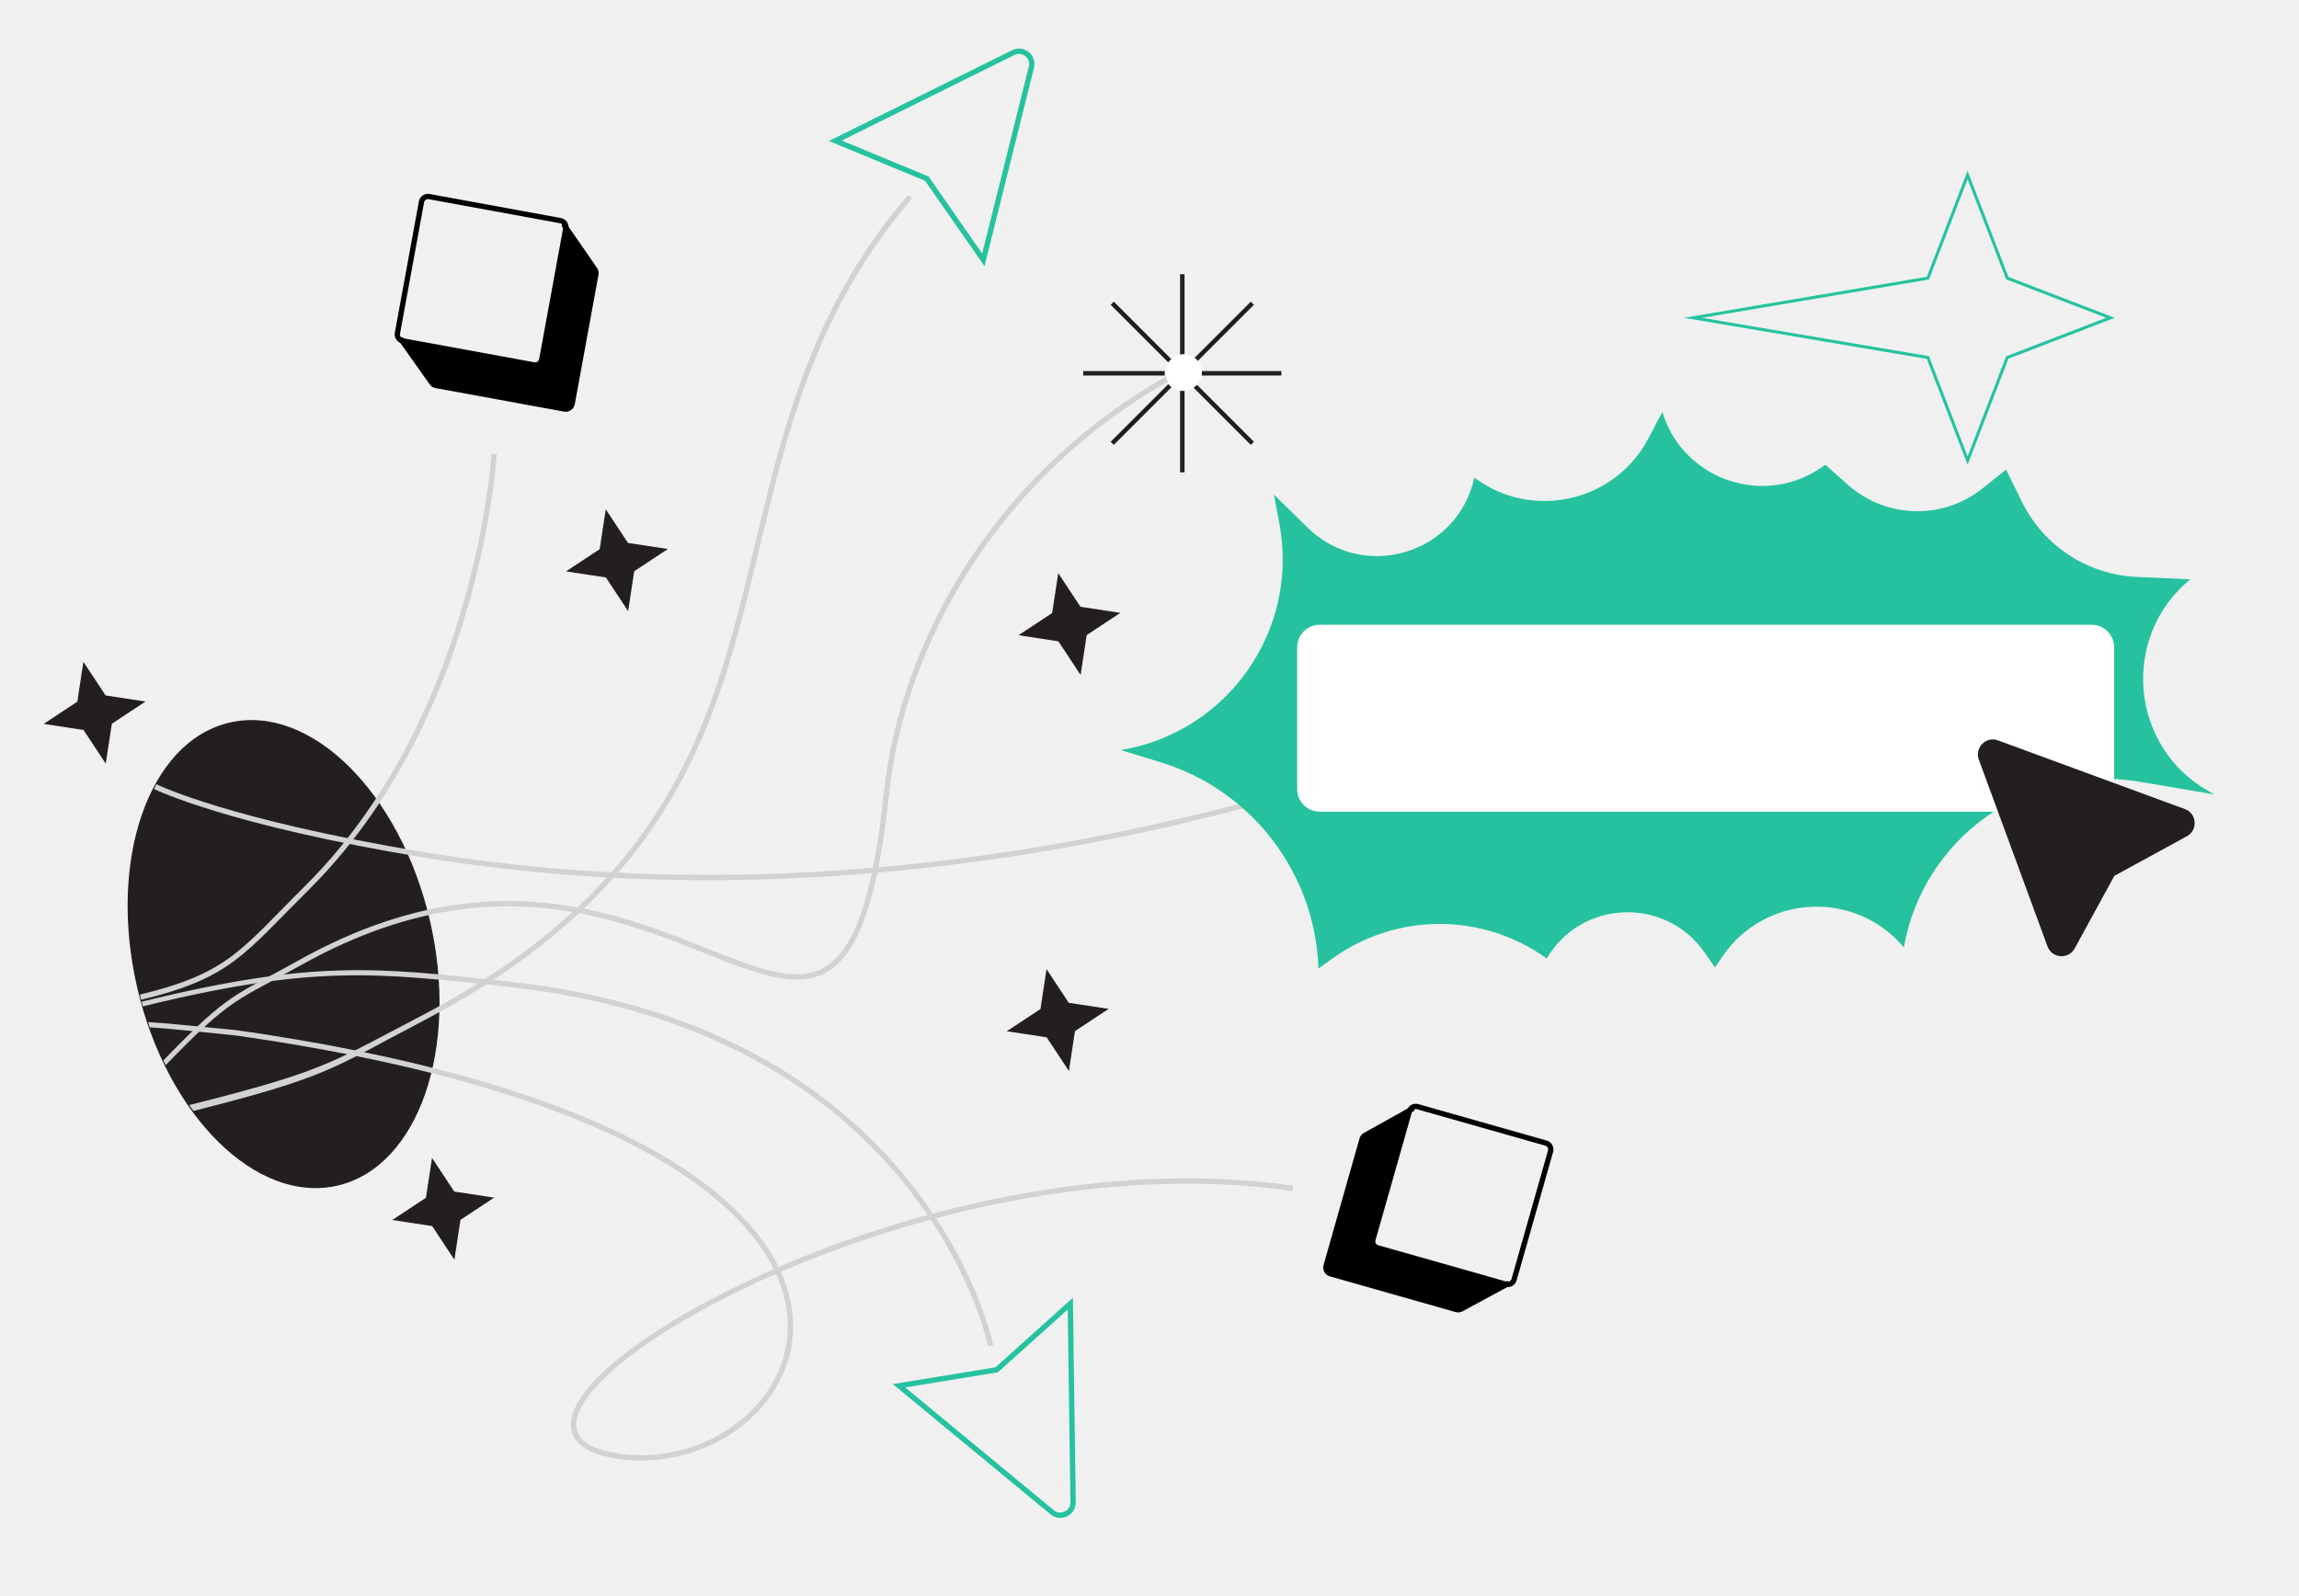
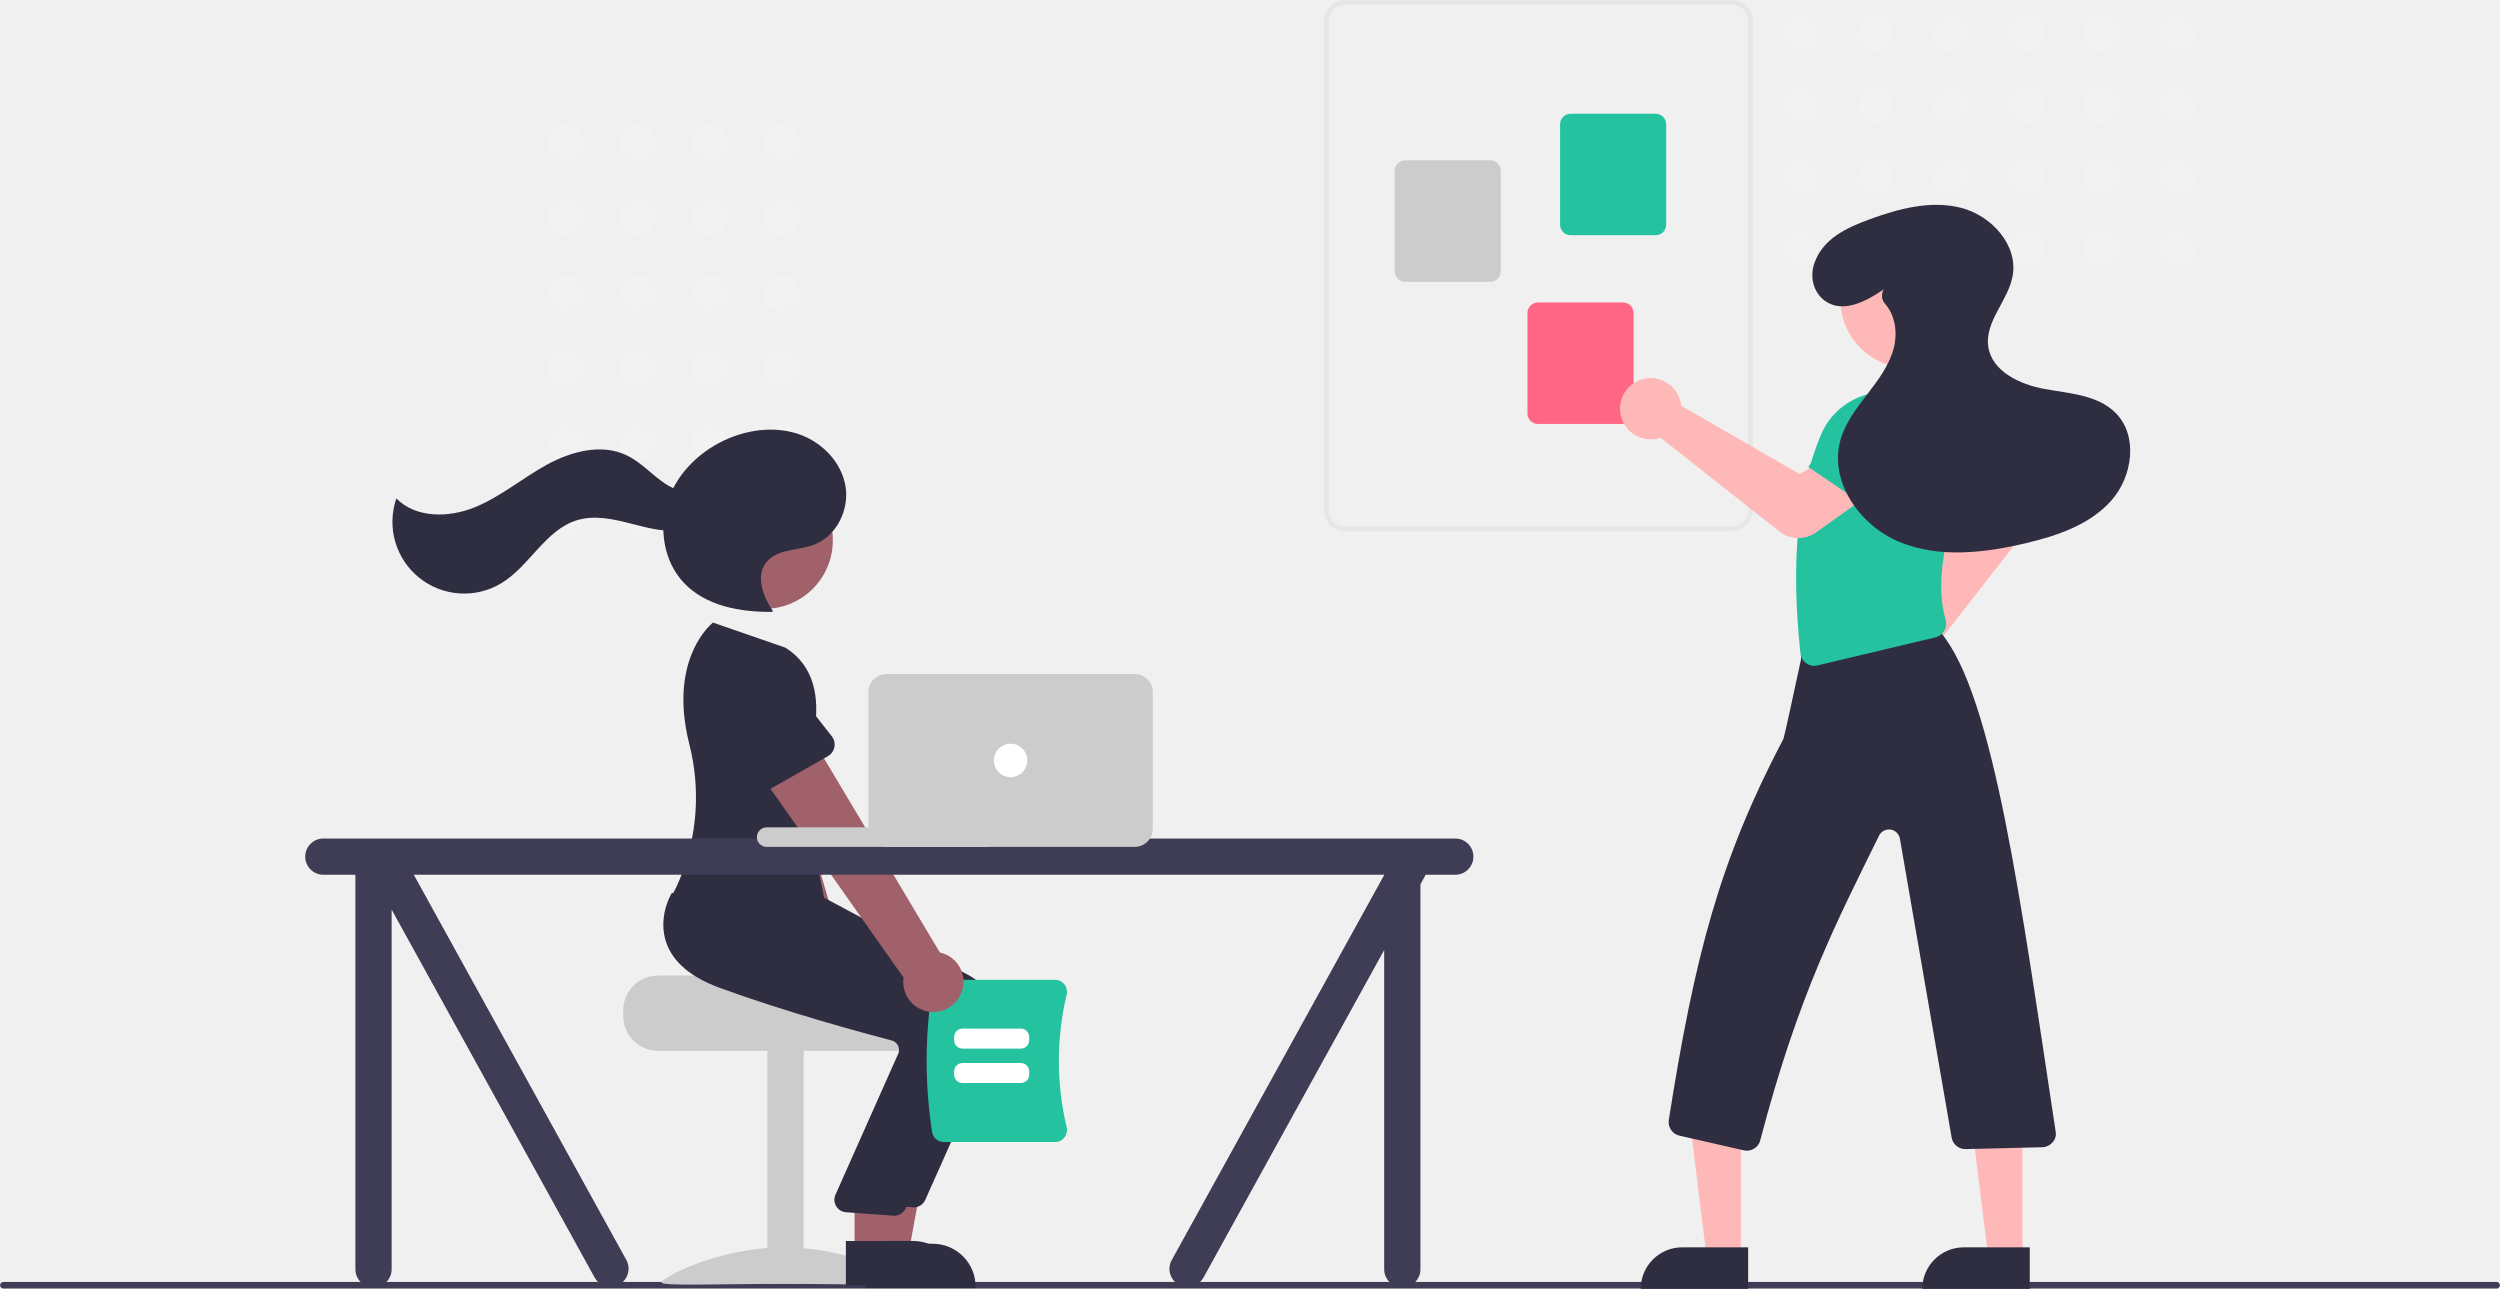
- <svg xmlns="http://www.w3.org/2000/svg" width="291" height="202" viewBox="0 0 291 202" fill="none">
-   <g clip-path="url(#clip0_6_1534)">
-     <path d="M54.685 146.603L57.499 150.864L62.547 151.633L58.285 154.447L57.517 159.495L54.702 155.236L49.654 154.465L53.916 151.651L54.685 146.603Z" fill="#231F20" />
-     <path d="M132.467 122.705L135.28 126.966L140.329 127.735L136.067 130.549L135.298 135.597L132.483 131.337L127.436 130.567L131.698 127.753L132.467 122.705Z" fill="#231F20" />
-     <path d="M76.675 64.48L79.489 68.742L84.538 69.511L80.276 72.325L79.507 77.373L76.692 73.113L71.645 72.343L75.907 69.529L76.675 64.48Z" fill="#231F20" />
-     <path d="M133.949 72.564L136.762 76.826L141.811 77.595L137.549 80.408L136.78 85.457L133.965 81.197L128.918 80.426L133.18 77.613L133.949 72.564Z" fill="#231F20" />
-     <path d="M10.556 83.791L13.37 88.052L18.418 88.821L14.157 91.635L13.387 96.683L10.573 92.424L5.526 91.653L9.787 88.839L10.556 83.791Z" fill="#231F20" />
-     <path d="M113.005 175.239L126.007 173.115L135.804 164.307L136.165 190.19C136.176 190.962 135.75 191.65 135.054 191.984C134.357 192.317 133.555 192.219 132.96 191.727L113.005 175.239ZM135.149 165.803L126.311 173.749L114.581 175.666L133.39 191.207C133.786 191.534 134.298 191.597 134.762 191.375C135.225 191.153 135.497 190.713 135.49 190.199L135.149 165.803Z" fill="#26C2A0" />
-     <path d="M124.617 33.702L117.09 22.889L104.917 17.852L128.111 6.357L128.261 6.659L128.111 6.357C128.803 6.014 129.606 6.102 130.208 6.586C130.81 7.07 131.067 7.836 130.88 8.585L124.617 33.702ZM106.549 17.796L117.531 22.341L124.321 32.096L130.225 8.422C130.35 7.924 130.185 7.434 129.785 7.112C129.384 6.79 128.871 6.734 128.41 6.962L106.549 17.796Z" fill="#26C2A0" />
-     <path d="M178.565 140.134C178.726 140.044 178.93 140.102 179.02 140.263C179.11 140.424 179.052 140.628 178.891 140.718L178.565 140.134ZM184.965 165.73L185.124 166.025L185.124 166.025L184.965 165.73ZM172.727 144.324L168.179 160.342L167.535 160.159L172.083 144.141L172.727 144.324ZM168.524 160.962L184.429 165.478L184.247 166.122L168.342 161.605L168.524 160.962ZM178.891 140.718L172.965 144.023L172.639 143.439L178.565 140.134L178.891 140.718ZM184.806 165.436L190.853 162.159L191.172 162.747L185.124 166.025L184.806 165.436ZM168.179 160.342C168.103 160.608 168.258 160.886 168.524 160.962L168.342 161.605C167.719 161.429 167.358 160.781 167.535 160.159L168.179 160.342ZM172.083 144.141C172.168 143.843 172.368 143.59 172.639 143.439L172.965 144.023C172.849 144.088 172.763 144.196 172.727 144.324L172.083 144.141ZM184.429 165.478C184.555 165.514 184.69 165.499 184.806 165.436L185.124 166.025C184.856 166.17 184.541 166.205 184.247 166.122L184.429 165.478Z" fill="black" />
-     <path d="M178.719 140.781L174.103 157.038L173.459 156.855L178.075 140.599L178.719 140.781ZM174.449 157.657L190.705 162.273L190.522 162.917L174.266 158.301L174.449 157.657ZM195.595 145.052L179.339 140.436L179.522 139.792L195.778 144.408L195.595 145.052ZM191.325 161.928L195.941 145.671L196.584 145.854L191.968 162.111L191.325 161.928ZM195.778 144.408C196.4 144.585 196.761 145.232 196.584 145.854L195.941 145.671C196.017 145.405 195.862 145.127 195.595 145.052L195.778 144.408ZM174.103 157.038C174.027 157.304 174.182 157.582 174.449 157.657L174.266 158.301C173.644 158.124 173.283 157.477 173.459 156.855L174.103 157.038ZM178.075 140.599C178.252 139.977 178.9 139.615 179.522 139.792L179.339 140.436C179.072 140.36 178.795 140.515 178.719 140.781L178.075 140.599ZM190.705 162.273C190.972 162.349 191.249 162.194 191.325 161.928L191.968 162.111C191.792 162.733 191.144 163.094 190.522 162.917L190.705 162.273Z" fill="black" />
-     <path d="M190.32 162.64L184.59 165.935C180.139 164.65 170.894 161.982 169.521 161.593C168.149 161.203 167.889 160.362 167.931 159.99L172.5 143.899L178.298 140.815L173.947 156.137C173.557 157.509 174.367 158.11 174.821 158.239L190.32 162.64Z" fill="black" stroke="black" stroke-width="0.083" />
-     <path d="M71.713 28.335C71.608 28.183 71.399 28.145 71.247 28.25C71.095 28.355 71.057 28.563 71.162 28.715L71.713 28.335ZM54.658 48.467L54.385 48.66L54.385 48.66L54.658 48.467ZM75.097 34.675L72.097 51.053L72.755 51.174L75.755 34.795L75.097 34.675ZM71.513 51.456L55.25 48.477L55.129 49.135L71.393 52.114L71.513 51.456ZM71.162 28.715L75.017 34.299L75.567 33.919L71.713 28.335L71.162 28.715ZM54.931 48.274L50.955 42.661L50.409 43.047L54.385 48.66L54.931 48.274ZM72.097 51.053C72.047 51.326 71.786 51.506 71.513 51.456L71.393 52.114C72.029 52.231 72.639 51.81 72.755 51.174L72.097 51.053ZM75.755 34.795C75.811 34.49 75.744 34.175 75.567 33.919L75.017 34.299C75.092 34.409 75.121 34.544 75.097 34.675L75.755 34.795ZM55.25 48.477C55.121 48.453 55.007 48.38 54.931 48.274L54.385 48.66C54.562 48.91 54.829 49.08 55.129 49.135L55.25 48.477Z" fill="black" />
-     <path d="M71.288 28.848L68.243 45.471L68.901 45.591L71.946 28.969L71.288 28.848ZM67.659 45.874L51.037 42.829L50.916 43.487L67.539 46.532L67.659 45.874ZM54.263 25.219L70.885 28.264L71.006 27.606L54.383 24.561L54.263 25.219ZM50.634 42.245L53.679 25.622L53.021 25.502L49.976 42.124L50.634 42.245ZM54.383 24.561C53.747 24.445 53.137 24.866 53.021 25.502L53.679 25.622C53.729 25.35 53.99 25.169 54.263 25.219L54.383 24.561ZM68.243 45.471C68.194 45.743 67.932 45.924 67.659 45.874L67.539 46.532C68.175 46.648 68.785 46.227 68.901 45.591L68.243 45.471ZM71.946 28.969C72.063 28.332 71.642 27.722 71.006 27.606L70.885 28.264C71.158 28.314 71.338 28.576 71.288 28.848L71.946 28.969ZM51.037 42.829C50.764 42.779 50.584 42.517 50.634 42.245L49.976 42.124C49.859 42.76 50.28 43.37 50.916 43.487L51.037 42.829Z" fill="black" />
-     <path d="M51.221 43.328L54.904 48.816C59.465 49.631 68.937 51.324 70.34 51.581C71.743 51.839 72.348 51.199 72.475 50.847L75.489 34.394L71.651 29.065L68.781 44.731C68.524 46.135 67.532 46.316 67.069 46.231L51.221 43.328Z" fill="black" stroke="black" stroke-width="0.083" />
-     <g clip-path="url(#clip1_6_1534)">
-       <path d="M42.725 150.033C47.829 148.84 51.672 144.477 53.766 138.409C55.86 132.34 56.211 124.555 54.326 116.49C52.441 108.426 48.676 101.602 44.109 97.09C39.542 92.579 34.164 90.371 29.059 91.564C23.955 92.757 20.113 97.12 18.019 103.188C15.924 109.257 15.574 117.042 17.459 125.107C19.343 133.171 23.108 139.995 27.676 144.507C32.243 149.018 37.621 151.226 42.725 150.033Z" fill="#231F20" stroke="#231F20" stroke-width="0.149" />
-       <path d="M89.645 111.443C77.269 111.443 65.18 110.477 53.587 108.559C28.765 104.45 19.628 99.961 19.489 99.889L19.798 99.289C19.936 99.36 29.003 103.809 53.731 107.898C68.254 110.299 83.564 111.199 99.236 110.576C118.826 109.795 139.04 106.615 159.317 101.123L159.493 101.775C139.16 107.282 118.887 110.47 99.239 111.251C96.025 111.379 92.824 111.443 89.645 111.443Z" fill="#D2D2D2" />
-       <path d="M17.862 126.584L17.703 125.928C28.985 123.199 30.504 120.218 38.536 112.253C44.967 105.877 50.292 97.863 54.365 88.436C61.304 72.371 62.201 57.591 62.21 57.444L62.884 57.481C62.876 57.63 61.972 72.53 54.985 88.704C50.878 98.211 45.504 106.295 39.011 112.733C30.89 120.786 29.265 123.826 17.862 126.584Z" fill="#D2D2D2" />
-       <path d="M20.977 134.855L20.679 134.26C29.177 125.447 29.704 126.133 37.833 121.575C44.867 117.631 51.92 115.219 58.797 114.405C71.46 112.906 81.41 116.867 89.405 120.049C95.794 122.591 100.841 124.6 104.46 122.411C108.233 120.13 110.524 113.298 111.889 100.26C112.892 90.679 116.548 80.535 122.184 71.699C128.757 61.392 138.01 52.825 148.943 46.925L149.263 47.52C138.431 53.365 129.264 61.852 122.753 72.062C117.173 80.812 113.553 90.851 112.56 100.33C111.171 113.599 108.781 120.588 104.81 122.989C100.903 125.351 95.719 123.288 89.155 120.676C81.231 117.523 71.369 113.598 58.877 115.076C52.088 115.879 45.119 118.263 38.163 122.164C30.092 126.689 29.429 126.09 20.977 134.855Z" fill="#D2D2D2" />
-       <path d="M81.173 184.921C80.188 184.921 79.2 184.85 78.216 184.705C75.045 184.238 73.116 183.189 72.481 181.587C71.885 180.083 72.461 178.211 74.194 176.023C78.021 171.19 86.989 165.48 97.94 160.68C95.057 154.833 88.735 149.338 79.545 144.713C67.543 138.674 50.837 134.095 29.892 131.105C29.892 131.105 19.241 129.998 18.968 130.094L18.745 129.424C19.02 129.328 29.987 130.436 29.987 130.436C51.005 133.437 67.781 138.038 79.849 144.11C89.184 148.808 95.615 154.418 98.56 160.411C101.749 159.032 105.1 157.733 108.535 156.556C127.688 149.995 147.281 147.714 163.704 150.132L163.605 150.801C147.287 148.397 127.807 150.668 108.754 157.195C105.341 158.365 102.013 159.654 98.847 161.02C98.959 161.269 99.065 161.519 99.165 161.769C101.381 167.312 100.597 172.903 96.958 177.512C93.272 182.179 87.301 184.921 81.173 184.921ZM98.228 161.289C87.368 166.042 78.493 171.682 74.723 176.442C73.173 178.399 72.615 180.092 73.109 181.339C73.648 182.7 75.4 183.608 78.314 184.037C85.187 185.048 92.297 182.324 96.427 177.094C99.91 172.682 100.66 167.329 98.538 162.02C98.441 161.776 98.337 161.533 98.228 161.289Z" fill="#D2D2D2" />
-       <path d="M24.473 140.658L23.952 139.914C41.06 135.607 41.8 134.633 53.128 128.715C63.234 123.436 71.126 117.507 77.256 110.59C88.661 97.719 92.018 83.701 95.571 68.86C99.1 54.12 102.75 38.879 114.937 24.675L115.449 25.114C103.368 39.195 99.738 54.356 96.228 69.017C92.654 83.942 89.279 98.04 77.761 111.038C71.576 118.018 63.621 123.996 53.441 129.314C42.065 135.256 41.633 136.337 24.473 140.658Z" fill="#D2D2D2" />
-       <path d="M125.061 170.437C125.051 170.386 123.998 165.294 120.328 158.596C116.943 152.419 110.575 143.572 99.46 136.507C89.681 130.292 77.789 126.394 64.113 124.922C47.524 123.136 39.73 122.125 18.075 127.416L17.926 126.821C39.663 121.509 47.529 122.456 64.199 124.252C77.98 125.737 89.97 129.672 99.837 135.947C111.078 143.096 117.515 152.049 120.936 158.301C124.647 165.081 125.713 170.253 125.723 170.304L125.061 170.437Z" fill="#D2D2D2" />
-     </g>
-     <path d="M149.369 49.481V59.803H149.934V49.481C149.841 49.493 149.747 49.499 149.651 49.499C149.556 49.499 149.462 49.493 149.369 49.481Z" fill="#231F20" />
-     <path d="M149.934 45.04V34.718H149.369V45.04C149.462 45.028 149.556 45.021 149.651 45.021C149.747 45.021 149.841 45.028 149.934 45.04V45.04Z" fill="#231F20" />
-     <path d="M151.872 47.543H162.194V46.978H151.872C151.884 47.071 151.891 47.165 151.891 47.26C151.891 47.356 151.884 47.45 151.872 47.543V47.543Z" fill="#231F20" />
-     <path d="M147.431 46.978H137.109V47.543H147.431C147.419 47.45 147.412 47.356 147.412 47.261C147.412 47.165 147.419 47.071 147.431 46.978V46.978Z" fill="#231F20" />
-     <path d="M148.281 45.49L140.982 38.192L140.583 38.591L147.881 45.89C147.997 45.74 148.131 45.606 148.281 45.49Z" fill="#231F20" />
-     <path d="M151.022 49.03L158.321 56.329L158.72 55.93L151.421 48.631C151.306 48.781 151.171 48.914 151.022 49.03V49.03Z" fill="#231F20" />
-     <path d="M151.421 45.89L158.72 38.591L158.321 38.192L151.022 45.49C151.171 45.606 151.306 45.74 151.421 45.89V45.89Z" fill="#231F20" />
-     <path d="M147.881 48.631L140.583 55.93L140.982 56.329L148.281 49.03C148.131 48.914 147.997 48.781 147.881 48.631V48.631Z" fill="#231F20" />
-     <circle cx="149.831" cy="47.142" r="2.306" fill="white" />
-     <path d="M161.243 62.61L165.505 66.795C172.577 73.737 184.526 70.156 186.613 60.469C193.915 65.933 204.371 63.587 208.638 55.527L210.413 52.173C213.087 60.907 223.603 64.359 230.933 58.91L231.033 58.836L233.932 61.403C238.742 65.663 245.92 65.846 250.941 61.836L253.924 59.453L255.926 63.53C258.673 69.123 264.251 72.772 270.476 73.047L277.249 73.347C268.375 80.61 269.569 94.52 279.551 100.164L280.288 100.581L270.741 98.966C256.739 96.597 243.449 105.97 240.981 119.954C234.855 112.634 223.431 113.191 218.046 121.072L217.075 122.494L215.756 120.596C210.813 113.485 200.164 113.891 195.778 121.358C187.725 115.554 176.871 115.518 168.78 121.27L166.884 122.617C166.483 110.537 158.452 100.046 146.895 96.505L141.87 94.966C155.433 92.72 164.492 79.753 161.932 66.246L161.243 62.61Z" fill="#26C2A0" />
-     <path d="M249.053 58.852L243.884 45.438L213.142 40.238L243.889 35.044L249.053 21.624L254.225 35.066L267.667 40.239L254.225 45.411L249.053 58.852ZM215.451 40.238L244.164 45.095L249.052 57.781L253.927 45.113L266.595 40.238L253.927 35.364L249.052 22.696L244.169 35.386L244.061 35.405L215.451 40.238Z" fill="#26C2A0" />
-     <path d="M264.747 102.765H167.049C165.472 102.765 164.193 101.487 164.193 99.91V81.957C164.193 80.38 165.472 79.101 167.049 79.101H264.747C266.325 79.101 267.603 80.379 267.603 81.957V99.91C267.603 101.487 266.325 102.765 264.747 102.765Z" fill="white" />
-     <path d="M250.473 96.172C249.916 94.657 251.389 93.184 252.903 93.741L264.766 98.102L276.557 102.436C278.084 102.998 278.239 105.095 276.812 105.875L267.627 110.895L262.607 120.08C261.827 121.507 259.73 121.352 259.168 119.825L254.834 108.034L250.473 96.172Z" fill="#231F20" />
-   </g>
-   <defs>
-     <clipPath id="clip0_6_1534">
-       <rect width="290.294" height="200.721" fill="white" transform="translate(0.368774 0.495789)" />
-     </clipPath>
-     <clipPath id="clip1_6_1534">
-       <rect width="167.243" height="166.35" fill="white" transform="translate(0.368774 18.4997)" />
-     </clipPath>
-   </defs>
+ <svg xmlns="http://www.w3.org/2000/svg" data-name="Layer 1" width="896.675" height="462.272" viewBox="0 0 896.675 462.272">
+   <path d="M1047.147,681.033H152.853a1.191,1.191,0,0,1,0-2.381h894.294a1.191,1.191,0,0,1,0,2.381Z" transform="translate(-151.6623 -218.8641)" fill="#3f3d56" />
+   <circle cx="280.353" cy="50.98" r="6.467" fill="#f2f2f2" />
+   <circle cx="254.58" cy="50.98" r="6.467" fill="#f2f2f2" />
+   <circle cx="228.807" cy="50.98" r="6.467" fill="#f2f2f2" />
+   <circle cx="203.033" cy="50.98" r="6.467" fill="#f2f2f2" />
+   <circle cx="280.353" cy="77.98" r="6.467" fill="#f2f2f2" />
+   <circle cx="254.58" cy="77.98" r="6.467" fill="#f2f2f2" />
+   <circle cx="228.807" cy="77.98" r="6.467" fill="#f2f2f2" />
+   <circle cx="203.033" cy="77.98" r="6.467" fill="#f2f2f2" />
+   <circle cx="280.353" cy="104.98" r="6.467" fill="#f2f2f2" />
+   <circle cx="254.58" cy="104.98" r="6.467" fill="#f2f2f2" />
+   <circle cx="228.807" cy="104.98" r="6.467" fill="#f2f2f2" />
+   <circle cx="203.033" cy="104.98" r="6.467" fill="#f2f2f2" />
+   <circle cx="280.353" cy="131.98" r="6.467" fill="#f2f2f2" />
+   <circle cx="254.58" cy="131.98" r="6.467" fill="#f2f2f2" />
+   <circle cx="228.807" cy="131.98" r="6.467" fill="#f2f2f2" />
+   <circle cx="203.033" cy="131.98" r="6.467" fill="#f2f2f2" />
+   <circle cx="280.353" cy="158.98" r="6.467" fill="#f2f2f2" />
+   <circle cx="254.58" cy="158.98" r="6.467" fill="#f2f2f2" />
+   <circle cx="228.807" cy="158.98" r="6.467" fill="#f2f2f2" />
+   <circle cx="203.033" cy="158.98" r="6.467" fill="#f2f2f2" />
+   <circle cx="280.353" cy="185.98" r="6.467" fill="#f2f2f2" />
+   <circle cx="254.58" cy="185.98" r="6.467" fill="#f2f2f2" />
+   <circle cx="228.807" cy="185.98" r="6.467" fill="#f2f2f2" />
+   <circle cx="203.033" cy="185.98" r="6.467" fill="#f2f2f2" />
+   <path d="M375.19,581.264v2a12.511,12.511,0,0,0,12.5,12.5h90a12.505,12.505,0,0,0,12.5-12.5v-2a12.41,12.41,0,0,0-2.9-8,12.859,12.859,0,0,0-2.11-2s-49.48-1.12-49.48-2.5H387.69A12.517,12.517,0,0,0,375.19,581.264Z" transform="translate(-151.6623 -218.8641)" fill="#ccc" />
+   <rect x="275.252" y="376.403" width="13" height="84" fill="#ccc" />
+   <path d="M476.914,678.811c0,1.405-19.699.543-44,.543s-44,.861-44-.543,19.699-12.543,44-12.543S476.914,677.406,476.914,678.811Z" transform="translate(-151.6623 -218.8641)" fill="#ccc" />
+   <path d="M459.041,579.568a10.743,10.743,0,0,0-3.807-16.027L427.681,469.656l-20.981,10.276,33.681,89.055a10.801,10.801,0,0,0,18.66,10.581Z" transform="translate(-151.6623 -218.8641)" fill="#a0616a" />
+   <path d="M433.923,485.335l-23.483,6.357a4.817,4.817,0,0,1-6.042-4.086l-2.838-24.087a13.377,13.377,0,0,1,25.846-6.915l9.674,22.156a4.817,4.817,0,0,1-3.156,6.576Z" transform="translate(-151.6623 -218.8641)" fill="#25c2a0" />
+   <polygon points="313.516 450.101 325.776 450.1 331.609 418.304 313.514 418.304 313.516 450.101" fill="#a0616a" />
+   <path d="M462.051,664.962l24.144-.001h.001a15.386,15.386,0,0,1,15.386,15.386v.5l-39.531.001Z" transform="translate(-151.6623 -218.8641)" fill="#2f2e41" />
+   <path d="M479.409,651.914q-.214,0-.43-.021l-16.967-1.235a4.5,4.5,0,0,1-3.809-6.029l22.707-51.015a3.498,3.498,0,0,0-.196-2.799,3.451,3.451,0,0,0-2.211-1.76c-10.677-2.791-38.072-10.223-61.786-18.918-10.16-3.726-16.559-9.109-19.019-16.002-3.243-9.087,1.555-17.374,1.76-17.722l.161-.272,22.315,2.028,24.191,2.058,53.013,28.428a20.086,20.086,0,0,1,8.819,25.784l-24.441,54.808A4.497,4.497,0,0,1,479.409,651.914Z" transform="translate(-151.6623 -218.8641)" fill="#2f2e41" />
+   <circle cx="274.15" cy="193.816" r="24.561" fill="#a0616a" />
+   <polygon points="306.516 449.101 318.776 449.1 324.609 417.304 306.514 417.304 306.516 449.101" fill="#a0616a" />
+   <path d="M455.051,663.962l24.144-.001h.001a15.386,15.386,0,0,1,15.386,15.386v.5l-39.531.001Z" transform="translate(-151.6623 -218.8641)" fill="#2f2e41" />
+   <path d="M472.409,654.914q-.214,0-.43-.021l-16.967-1.235a4.5,4.5,0,0,1-3.809-6.029l22.707-51.015a3.498,3.498,0,0,0-.196-2.799,3.451,3.451,0,0,0-2.211-1.76c-10.677-2.791-38.072-10.223-61.786-18.918-10.16-3.726-16.559-9.109-19.019-16.002-3.243-9.087,1.555-17.374,1.76-17.722l.161-.272,22.315,2.028,24.191,2.058,53.013,28.428a20.086,20.086,0,0,1,8.819,25.784l-24.441,54.808A4.497,4.497,0,0,1,472.409,654.914Z" transform="translate(-151.6623 -218.8641)" fill="#2f2e41" />
+   <path d="M433.387,451.168l-26-9s-16.322,12.54-8.481,43.649a77.012,77.012,0,0,1-3.4,48.32,49.778,49.778,0,0,1-2.619,5.531s29,35,56,9l-10.5-50.5S454.887,464.668,433.387,451.168Z" transform="translate(-151.6623 -218.8641)" fill="#2f2e41" />
+   <path d="M428.862,438.076c-3.496-5.232-6.254-12.488-2.406-17.466,3.799-4.914,11.292-4.19,17.111-6.365,8.104-3.029,12.804-12.549,11.338-21.076s-8.31-15.594-16.464-18.486-17.348-1.951-25.333,1.379c-9.829,4.1-18.261,12.03-21.797,22.076s-1.646,22.108,5.689,29.83c7.864,8.278,20.206,10.485,31.623,10.351" transform="translate(-151.6623 -218.8641)" fill="#2f2e41" />
+   <path d="M406.015,393.444c-4.405,3.586-11.125,1.993-15.854-1.154s-8.565-7.628-13.681-10.096c-9.019-4.35-19.924-1.458-28.702,3.36s-16.559,11.475-25.831,15.256-21.104,3.968-28.125-3.172a25.732,25.732,0,0,0,37.71,30.371c10.159-6.188,15.771-19.164,27.166-22.579,6.306-1.89,13.076-.368,19.449,1.281s13.018,3.43,19.449,2.027,12.447-7.183,11.629-13.715Z" transform="translate(-151.6623 -218.8641)" fill="#2f2e41" />
+   <path d="M485.969,624.871a167.506,167.506,0,0,1,0-50.975,4.303,4.303,0,0,1,4.237-3.606h39.873a4.247,4.247,0,0,1,3.355,1.626,4.319,4.319,0,0,1,.807,3.705,102.328,102.328,0,0,0-0,47.525,4.318,4.318,0,0,1-.807,3.705,4.247,4.247,0,0,1-3.355,1.626H490.206A4.303,4.303,0,0,1,485.969,624.871Z" transform="translate(-151.6623 -218.8641)" fill="#25c2a0" />
+   <path d="M517.808,594.966H496.885a3.003,3.003,0,0,1-3-3v-1.172a3.003,3.003,0,0,1,3-3h20.924a3.003,3.003,0,0,1,3,3v1.172A3.003,3.003,0,0,1,517.808,594.966Z" transform="translate(-151.6623 -218.8641)" fill="#fff" />
+   <path d="M517.808,607.311H496.885a3.003,3.003,0,0,1-3-3v-1.172a3.003,3.003,0,0,1,3-3h20.924a3.003,3.003,0,0,1,3,3V604.311A3.003,3.003,0,0,1,517.808,607.311Z" transform="translate(-151.6623 -218.8641)" fill="#fff" />
+   <path d="M496.454,575.068a10.743,10.743,0,0,0-7.69-14.567L438.628,476.477,420.88,491.669l54.862,77.816a10.801,10.801,0,0,0,20.712,5.584Z" transform="translate(-151.6623 -218.8641)" fill="#a0616a" />
+   <path d="M448.589,490.099l-21.15,12.022a4.817,4.817,0,0,1-6.871-2.446l-8.766-22.614a13.377,13.377,0,0,1,23.298-13.153l14.903,19.036a4.817,4.817,0,0,1-1.413,7.156Z" transform="translate(-151.6623 -218.8641)" fill="#2f2e41" />
+   <path d="M673.63,519.614h-406a6.5,6.5,0,1,0,0,13h11.5v141.5a6.5,6.5,0,0,0,13,0V545.104l72.871,132.078a6.5,6.5,0,0,0,11.258-6.5L300.083,532.614H648.13v.084l-76.129,137.984a6.5,6.5,0,1,0,11.258,6.5L648.13,559.604V674.114a6.5,6.5,0,0,0,13,0V536.041l1.891-3.427h10.609a6.5,6.5,0,0,0,0-13Z" transform="translate(-151.6623 -218.8641)" fill="#3f3d56" />
+   <rect x="271.467" y="296.75" width="86" height="7" rx="3.5" fill="#ccc" />
+   <path d="M558.63,522.614h-89a6.507,6.507,0,0,1-6.5-6.5v-49a6.507,6.507,0,0,1,6.5-6.5h89a6.507,6.507,0,0,1,6.5,6.5v49A6.507,6.507,0,0,1,558.63,522.614Z" transform="translate(-151.6623 -218.8641)" fill="#ccc" />
+   <circle cx="362.467" cy="272.75" r="6" fill="#fff" />
+   <path d="M626.55,401.886v-175.5a7.53,7.53,0,0,1,7.521-7.521H772.8a7.53,7.53,0,0,1,7.521,7.521v175.5a7.53,7.53,0,0,1-7.521,7.521H634.072A7.53,7.53,0,0,1,626.55,401.886Zm7.521-181.35a5.857,5.857,0,0,0-5.85,5.85v175.5a5.857,5.857,0,0,0,5.85,5.85H772.8a5.857,5.857,0,0,0,5.85-5.85v-175.5a5.857,5.857,0,0,0-5.85-5.85Z" transform="translate(-151.6623 -218.8641)" fill="#e6e6e6" />
+   <path d="M711.215,299.462V263.426a3.765,3.765,0,0,1,3.761-3.761h30.537a3.765,3.765,0,0,1,3.761,3.761v36.036a3.765,3.765,0,0,1-3.761,3.761h-30.537A3.765,3.765,0,0,1,711.215,299.462Z" transform="translate(-151.6623 -218.8641)" fill="#25c2a0" />
+   <path d="M651.88,316.176V280.14a3.765,3.765,0,0,1,3.761-3.761h30.537a3.765,3.765,0,0,1,3.761,3.761v36.036a3.765,3.765,0,0,1-3.761,3.761h-30.537A3.765,3.765,0,0,1,651.88,316.176Z" transform="translate(-151.6623 -218.8641)" fill="#ccc" />
+   <path d="M699.515,367.155V331.119a3.765,3.765,0,0,1,3.761-3.761h30.537a3.765,3.765,0,0,1,3.761,3.761v36.036a3.765,3.765,0,0,1-3.761,3.761h-30.537A3.765,3.765,0,0,1,699.515,367.155Z" transform="translate(-151.6623 -218.8641)" fill="#ff6584" />
+   <circle cx="780.741" cy="11.82" r="6.467" fill="#f2f2f2" />
+   <circle cx="780.741" cy="37.594" r="6.467" fill="#f2f2f2" />
+   <circle cx="780.741" cy="63.367" r="6.467" fill="#f2f2f2" />
+   <circle cx="780.741" cy="89.14" r="6.467" fill="#f2f2f2" />
+   <circle cx="753.741" cy="11.82" r="6.467" fill="#f2f2f2" />
+   <circle cx="753.741" cy="37.594" r="6.467" fill="#f2f2f2" />
+   <circle cx="753.741" cy="63.367" r="6.467" fill="#f2f2f2" />
+   <circle cx="753.741" cy="89.14" r="6.467" fill="#f2f2f2" />
+   <circle cx="726.741" cy="11.82" r="6.467" fill="#f2f2f2" />
+   <circle cx="726.741" cy="37.594" r="6.467" fill="#f2f2f2" />
+   <circle cx="726.741" cy="63.367" r="6.467" fill="#f2f2f2" />
+   <circle cx="726.741" cy="89.14" r="6.467" fill="#f2f2f2" />
+   <circle cx="699.741" cy="11.82" r="6.467" fill="#f2f2f2" />
+   <circle cx="699.741" cy="37.594" r="6.467" fill="#f2f2f2" />
+   <circle cx="699.741" cy="63.367" r="6.467" fill="#f2f2f2" />
+   <circle cx="699.741" cy="89.14" r="6.467" fill="#f2f2f2" />
+   <circle cx="672.741" cy="11.82" r="6.467" fill="#f2f2f2" />
+   <circle cx="672.741" cy="37.594" r="6.467" fill="#f2f2f2" />
+   <circle cx="672.741" cy="63.367" r="6.467" fill="#f2f2f2" />
+   <circle cx="672.741" cy="89.14" r="6.467" fill="#f2f2f2" />
+   <circle cx="645.741" cy="11.82" r="6.467" fill="#f2f2f2" />
+   <circle cx="645.741" cy="37.594" r="6.467" fill="#f2f2f2" />
+   <circle cx="645.741" cy="63.367" r="6.467" fill="#f2f2f2" />
+   <circle cx="645.741" cy="89.14" r="6.467" fill="#f2f2f2" />
+   <path d="M823.457,460.117a11.003,11.003,0,0,1,7.768-14.464,10.59,10.59,0,0,1,1.451-.236l24.303-42.599-6.137-10.542,15.275-11.785,11.687,16.232a11.149,11.149,0,0,1-.26,13.309L844.179,452.745a10.507,10.507,0,0,1,.311,1.035A11.003,11.003,0,0,1,835.13,467.269a10.706,10.706,0,0,1-1.347.084A11.036,11.036,0,0,1,823.457,460.117Z" transform="translate(-151.6623 -218.8641)" fill="#ffb8b8" />
+   <polygon points="624.38 450.888 612.12 450.887 606.288 403.599 624.382 403.6 624.38 450.888" fill="#ffb8b8" />
+   <path d="M603.363,447.384H627.007a0,0,0,0,1,0,0v14.887a0,0,0,0,1,0,0H588.476a0,0,0,0,1,0,0v0A14.887,14.887,0,0,1,603.363,447.384Z" fill="#2f2e41" />
+   <polygon points="725.38 450.888 713.12 450.887 707.288 403.599 725.382 403.6 725.38 450.888" fill="#ffb8b8" />
+   <path d="M704.363,447.384H728.007a0,0,0,0,1,0,0v14.887a0,0,0,0,1,0,0H689.476a0,0,0,0,1,0,0v0A14.887,14.887,0,0,1,704.363,447.384Z" fill="#2f2e41" />
+   <path d="M869.518,382.793l-27.525,10.459-6.72-18.667a11.168,11.168,0,0,1,5.002-13.5h0a11.168,11.168,0,0,1,14.262,2.784Z" transform="translate(-151.6623 -218.8641)" fill="#25c2a0" />
+   <path d="M777.101,631.452l-23.084-5.265a4.986,4.986,0,0,1-3.812-5.619c9.263-58.709,18.174-93.091,41.14-136.752.321-.814,3.907-17.338,6.247-28.285a4.972,4.972,0,0,1,4.214-5.024l43.044-6.625a5.57,5.57,0,0,1,2.021-.304l.43.082-.005.423c-.005.438-.441.504-.604.53l-.572.088a6.685,6.685,0,0,1,1.775,1.207c18.86,22.684,28.667,97.04,41.123,179.185a4.484,4.484,0,0,1-1.304,3.647,4.933,4.933,0,0,1-3.538,1.601l-27.501.67a4.982,4.982,0,0,1-5.035-4.218L833.115,519.743a3.974,3.974,0,0,0-7.495-1.156c-14.944,30.435-28.881,56.755-42.606,109.266a4.953,4.953,0,0,1-4.792,3.726A5.03,5.03,0,0,1,777.101,631.452Z" transform="translate(-151.6623 -218.8641)" fill="#2f2e41" />
+   <path d="M799.508,456.753a4.999,4.999,0,0,1-2.083-3.549c-3.525-32.91-1.07-58.664,7.506-78.735a24.992,24.992,0,0,1,16.567-14.18l22.25-1.123.115.056a26.005,26.005,0,0,1,14.219,27.588c-7.156,18.863-13.148,38.503-8.579,54.346a5.122,5.122,0,0,1-.484,3.983,4.884,4.884,0,0,1-3.116,2.309l-42.378,10.081a4.964,4.964,0,0,1-4.017-.777Z" transform="translate(-151.6623 -218.8641)" fill="#25c2a0" />
+   <path d="M789.93,409.526l-42.674-33.666a10.516,10.516,0,0,1-1.036.306A11.027,11.027,0,0,1,737.402,374.474a10.913,10.913,0,0,1-4.626-7.733,11.023,11.023,0,0,1,7.209-11.638,11.004,11.004,0,0,1,14.426,7.837,10.573,10.573,0,0,1,.229,1.452l42.481,24.507,10.572-6.086,11.711,15.332-16.414,11.699a10.942,10.942,0,0,1-13.06-.318Z" transform="translate(-151.6623 -218.8641)" fill="#ffb8b8" />
+   <path d="M824.611,402.92l-24.349-16.557,11.443-16.207a11.168,11.168,0,0,1,13.929-3.64l0,0a11.168,11.168,0,0,1,5.894,13.283Z" transform="translate(-151.6623 -218.8641)" fill="#25c2a0" />
+   <circle cx="684.659" cy="107.431" r="24.561" fill="#ffb8b8" />
+   <path d="M827.316,322.637c-6.313,4.321-14.601,8.762-21.049,4.161-4.234-3.021-5.567-8.615-3.851-13.525,3.087-8.829,11.569-12.715,19.681-15.695,10.544-3.873,22.026-6.954,32.911-4.181s20.506,13.313,18.541,24.373c-1.58,8.894-9.97,16.295-8.779,25.25,1.199,9.012,11.334,13.756,20.281,15.367s18.96,2.128,25.391,8.555c8.203,8.199,6.155,22.853-1.564,31.51s-19.367,12.58-30.654,15.248c-14.955,3.534-31.129,5.392-45.332-.474s-25.256-21.654-21.141-36.46c1.738-6.254,5.832-11.539,9.789-16.685s7.963-10.526,9.472-16.839c1.258-5.261.327-11.369-3.162-15.315a4.437,4.437,0,0,1-.594-5.186Z" transform="translate(-151.6623 -218.8641)" fill="#2f2e41" />
</svg>
